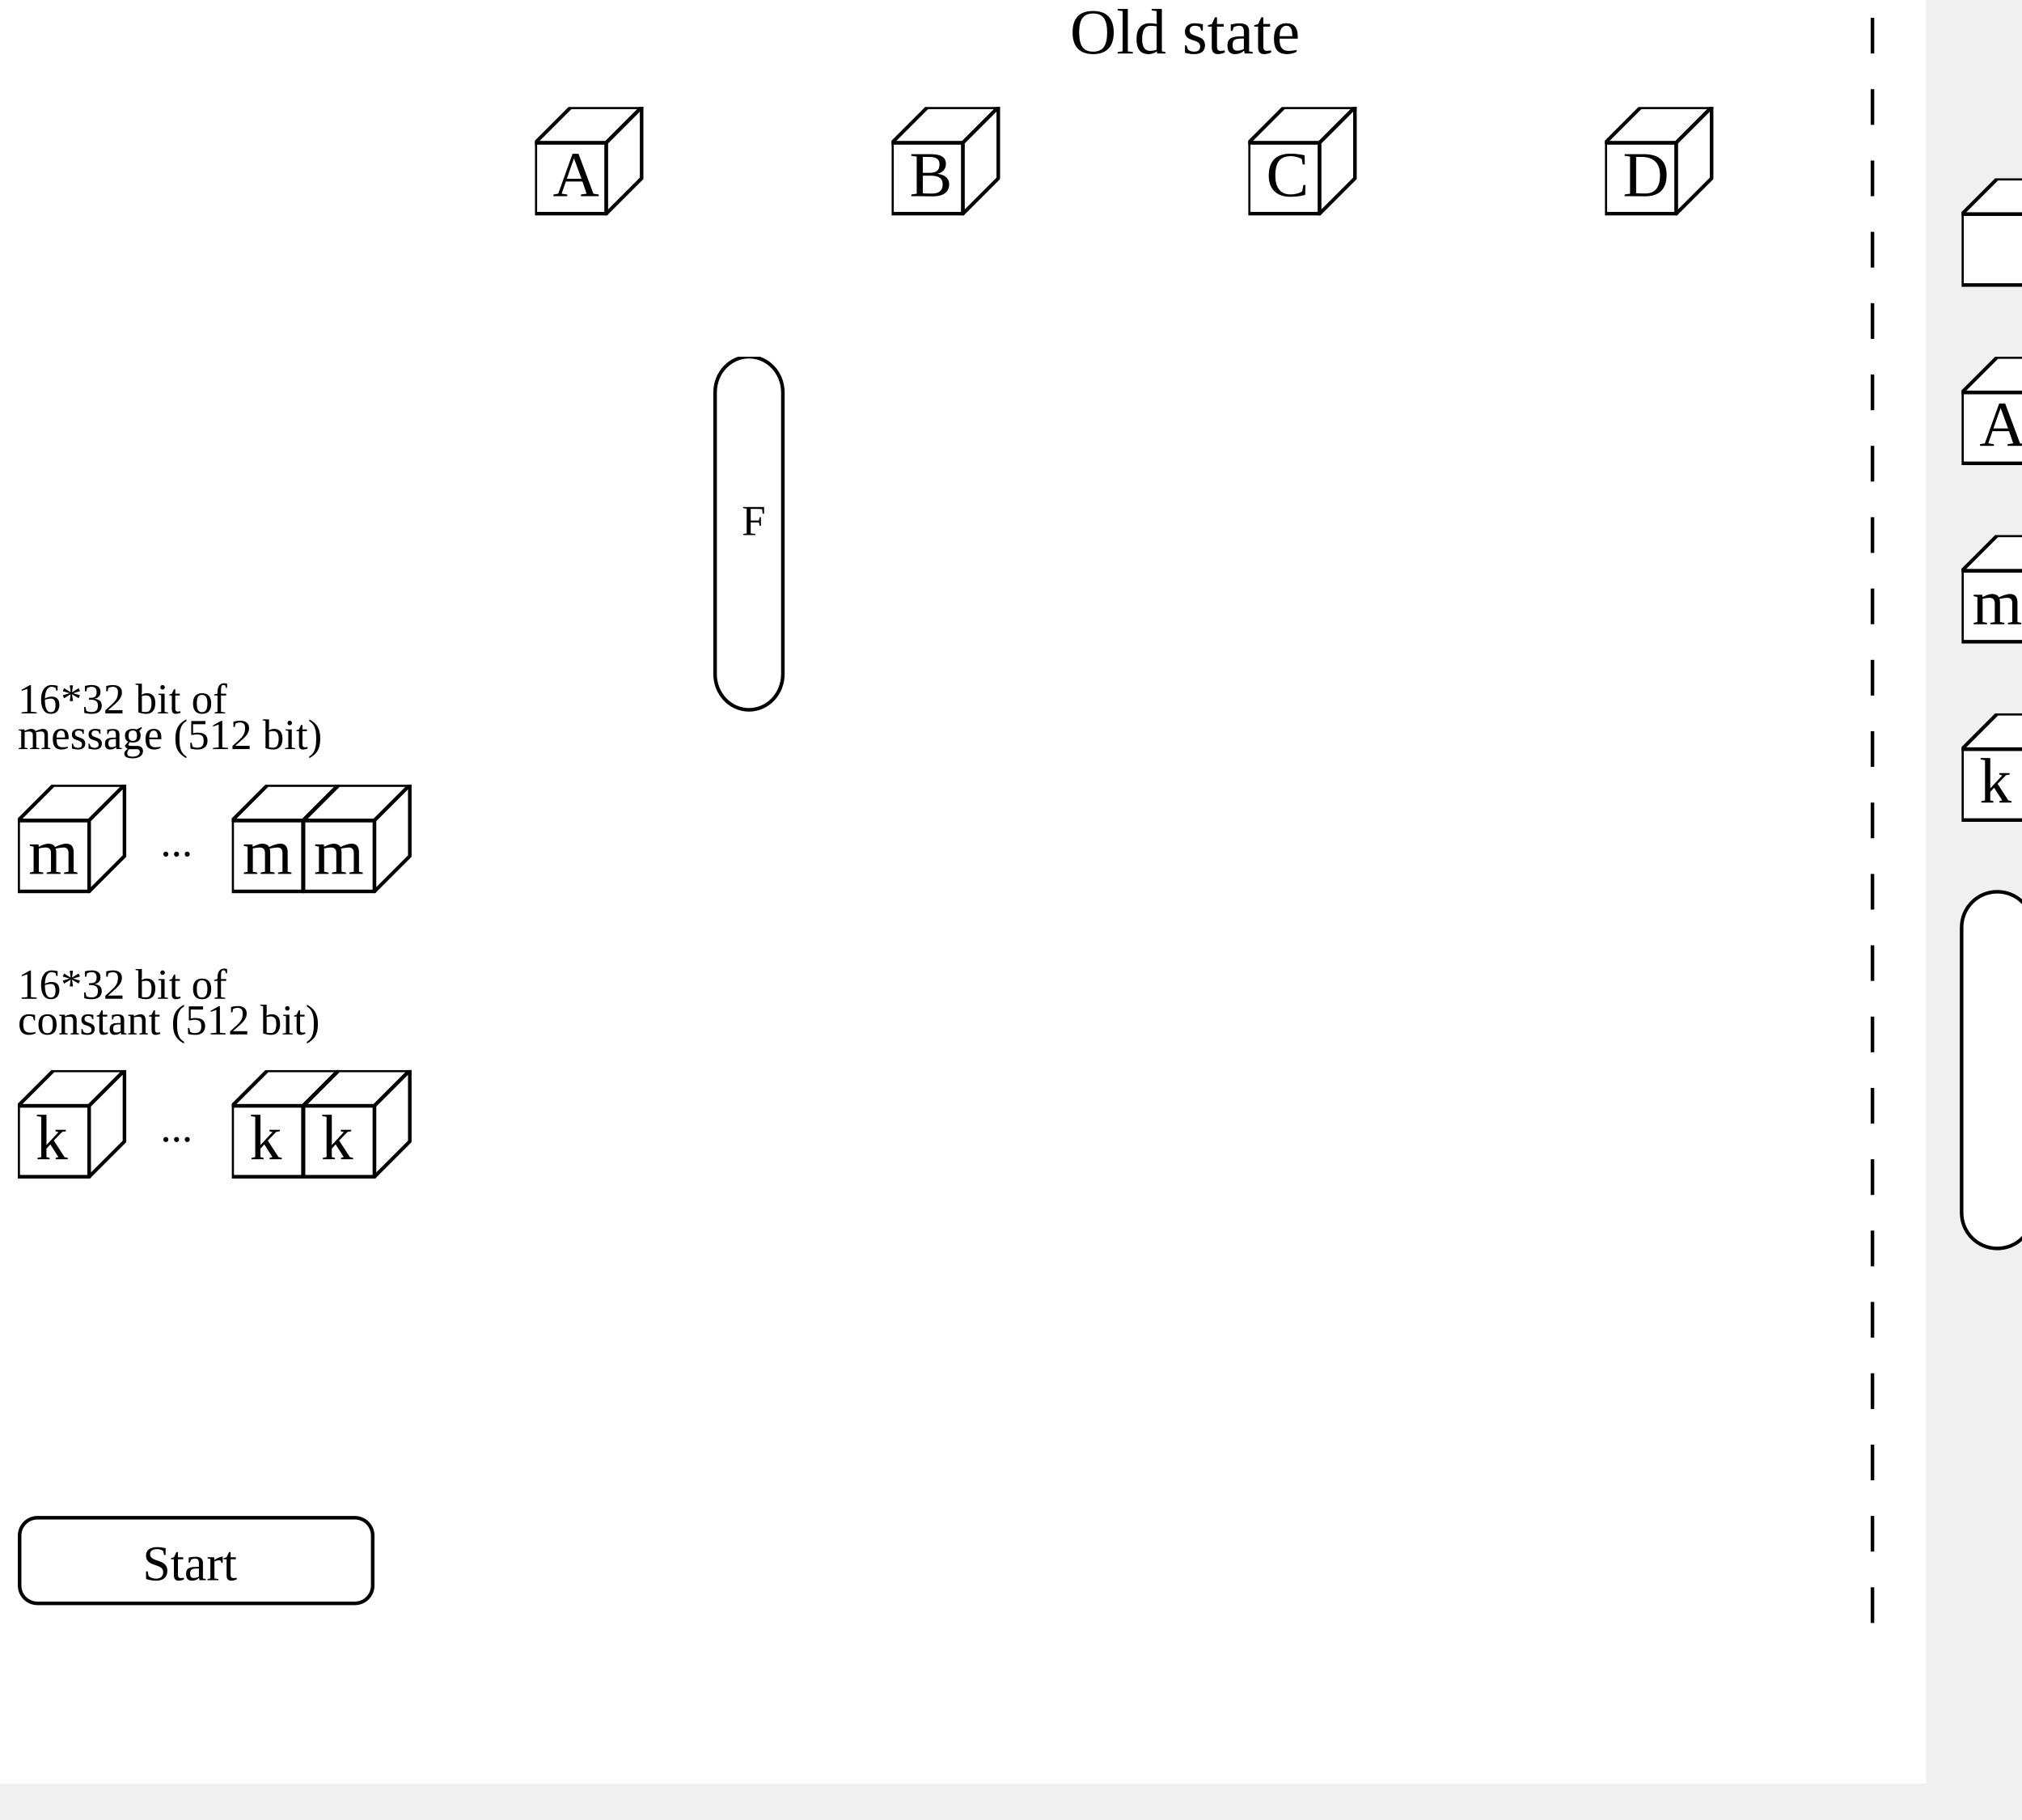
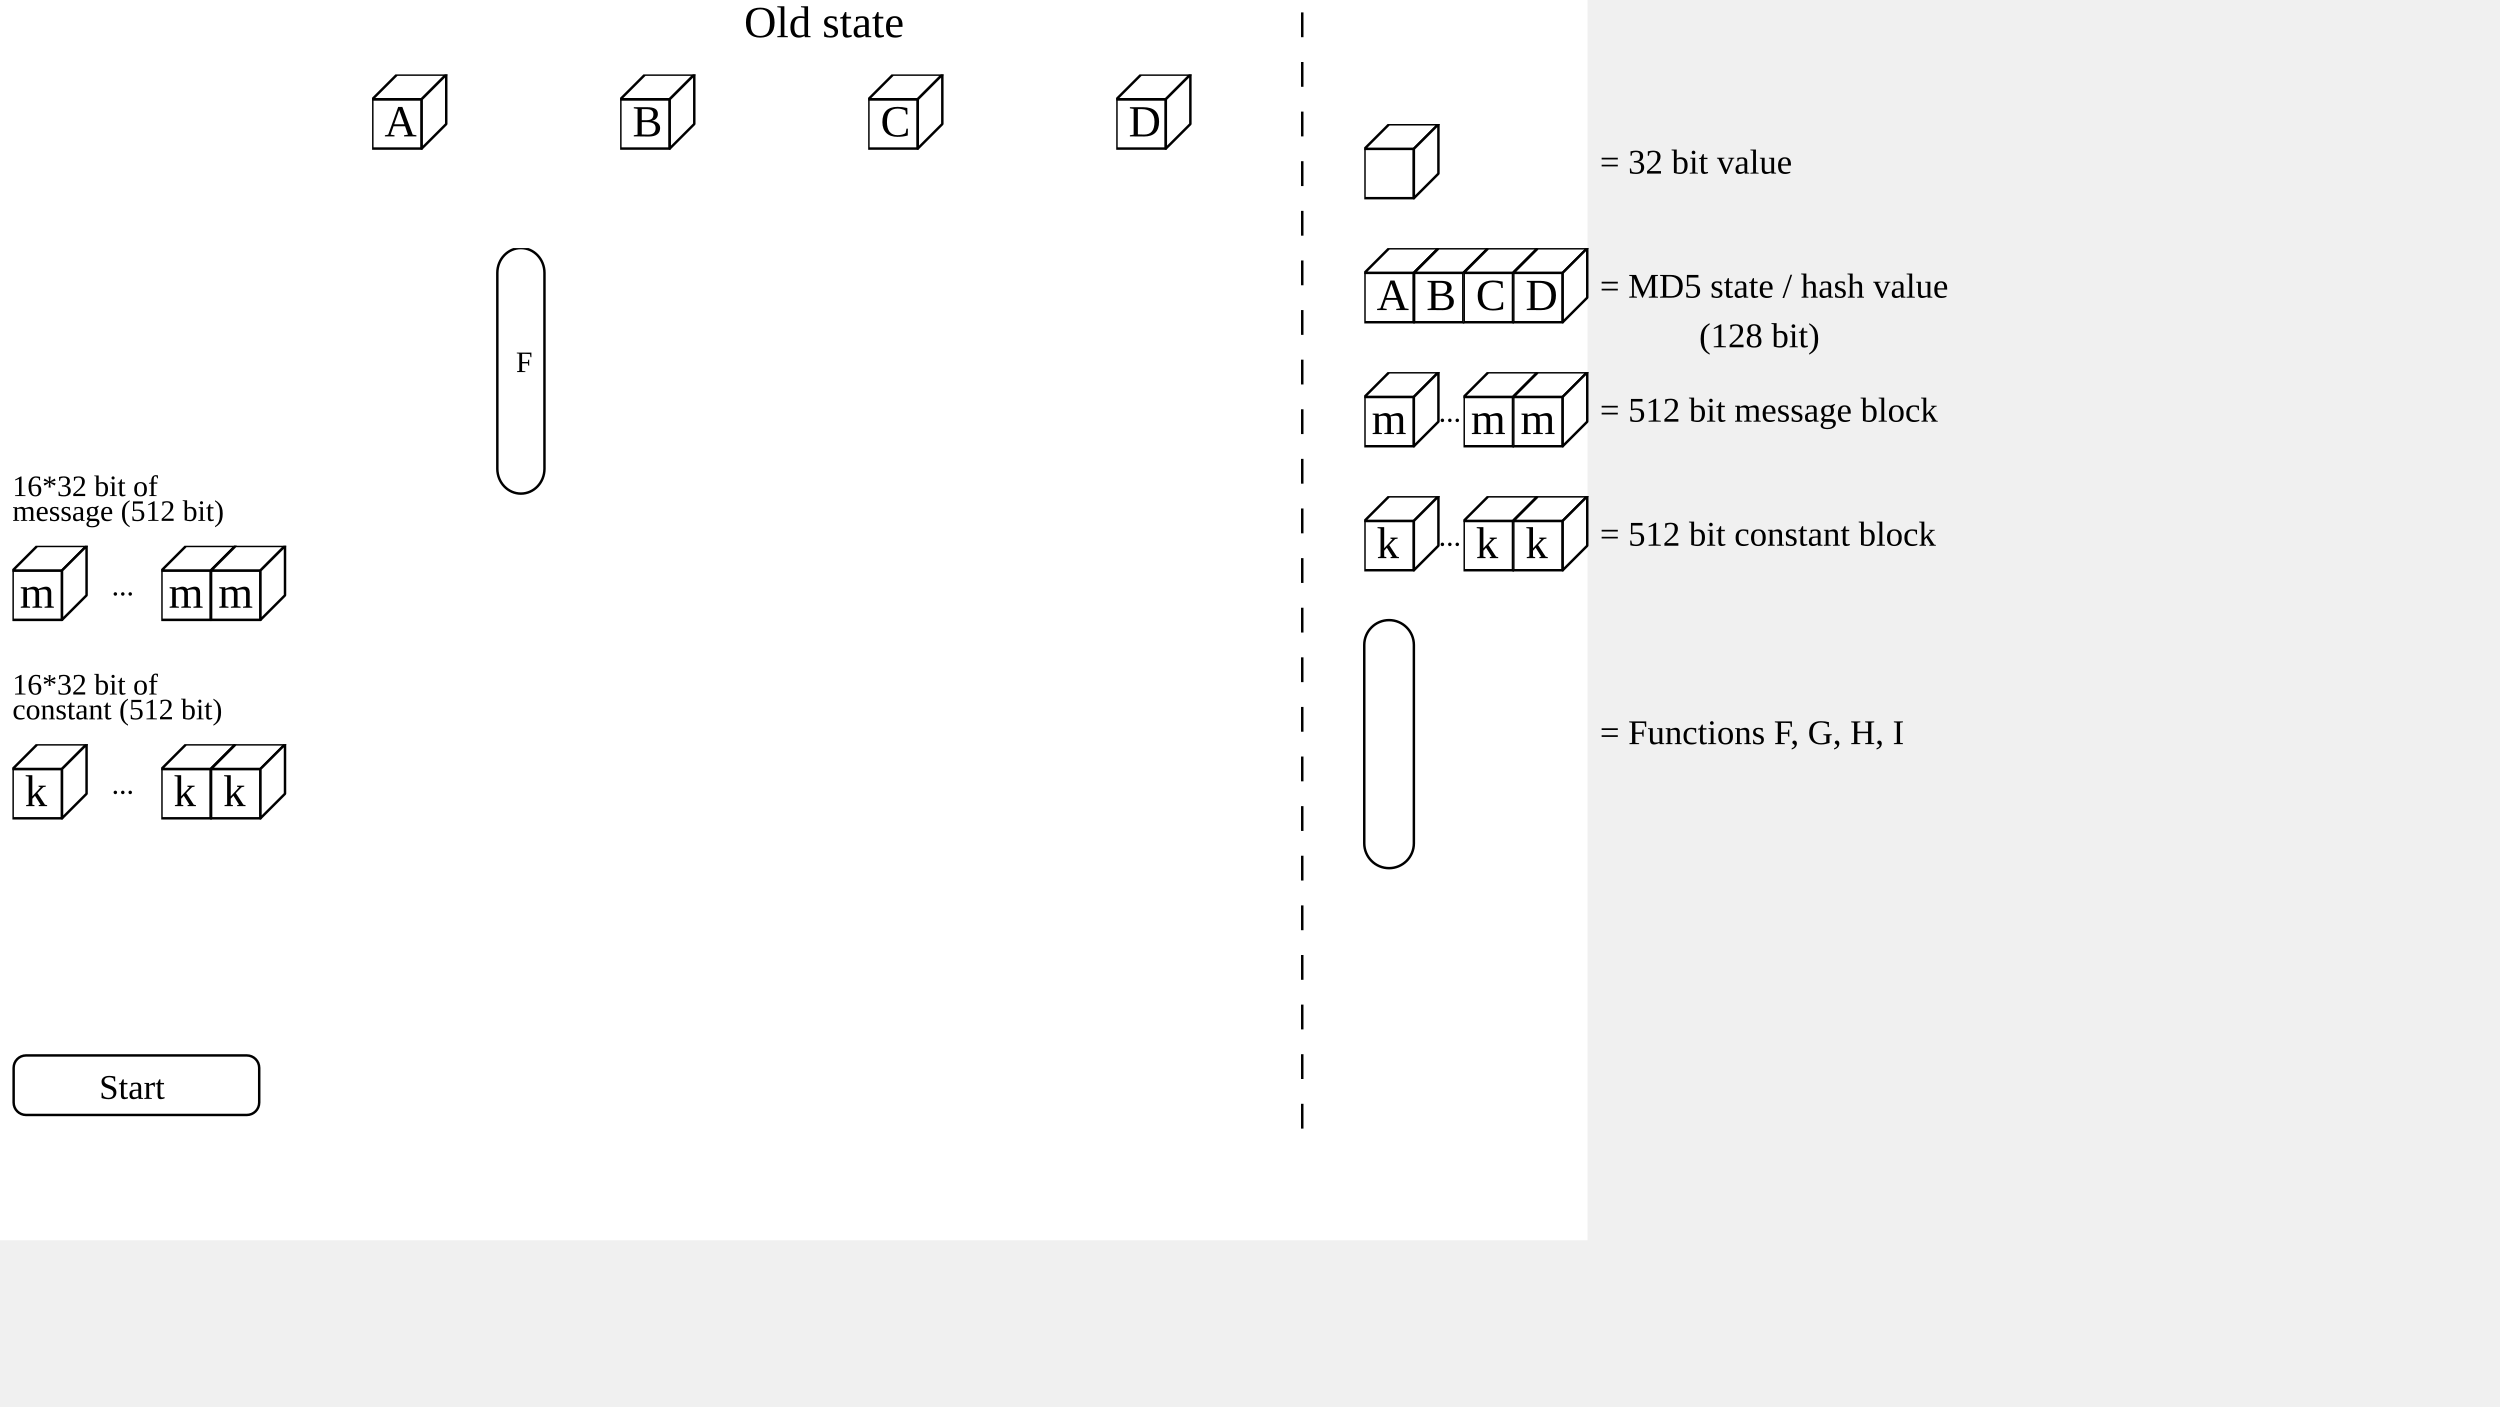
- <svg xmlns="http://www.w3.org/2000/svg" xmlns:xlink="http://www.w3.org/1999/xlink" width="150mm" height="135mm" id="svg2">
+ <svg xmlns="http://www.w3.org/2000/svg" xmlns:xlink="http://www.w3.org/1999/xlink" width="240mm" height="135mm" id="svg2">
  <defs id="defs4">
    <svg width="30" height="30" id="bit">
      <rect y="10" x="0.1" width="19.9" height="19.9" fill="white" stroke="black" />
      <polygon fill="white" stroke="black" points="0.1 10, 10 0.1, 29.9 0.1, 20 10" />
      <polygon fill="white" stroke="black" points="29.9 0.1, 29.9 20, 20 29.9, 20 10" />
    </svg>
    <svg width="30" height="30" id="a">
      <use xlink:href="#bit" x="0" y="0" />
      <text fill="black" x="5" y="25" style="font-size:18px;">
        A
       </text>
    </svg>
    <svg width="30" height="30" id="b">
      <use xlink:href="#bit" x="0" y="0" />
      <text fill="black" x="5" y="25" style="font-size:18px;">
        B
       </text>
    </svg>
    <svg width="30" height="30" id="c">
      <use xlink:href="#bit" x="0" y="0" />
      <text fill="black" x="5" y="25" style="font-size:18px;">
        C
       </text>
    </svg>
    <svg width="30" height="30" id="d">
      <use xlink:href="#bit" x="0" y="0" />
      <text fill="black" x="5" y="25" style="font-size:18px;">
        D
       </text>
    </svg>
    <svg width="30" height="30" id="m">
      <use xlink:href="#bit" x="0" y="0" />
      <text fill="black" x="3" y="25" style="font-size:18px;">
       m
       </text>
    </svg>
    <svg width="30" height="30" id="k">
      <use xlink:href="#bit" x="0" y="0" />
      <text fill="black" x="5" y="25" style="font-size:18px;">
       k
       </text>
    </svg>
    <svg id="f" width="20" height="100">
      <rect x="0.5" width="19" height="99" rx="10" ry="10" fill="white" stroke="black" />
      <text fill="black" x="8" y="50">
        F
        </text>
    </svg>
    <path id="arrow0" d="m 0 0 l 50 0 -4 -4 m 4 4 l -4 4" stroke="black" />
    <path id="arrow1" d="m 0 0 l 20 0 -4 -4 m 4 4 l -4 4" stroke="black" />
    <svg id="xor" width="30" height="30">
      <use xlink:href="#bit" x="0" y="0" />
      <circle cx="15" cy="15" r="13" stroke="red" stroke-width="2" />
      <path d="M 15 2 l 0 26 M 2 15 l 26 0" stroke="red" stroke-width="2" />
    </svg>
  </defs>
-   <g style="fill:none;fill-rule:evenodd;stroke:none;stroke-width:1px;stroke-linecap:butt;stroke-linejoin:round;stroke-opacity:1" id="g2383">
-     <rect x="0" y="0" width="540" height="500" fill="white" />
+   <g style="fill:none;fill-rule:evenodd;stroke:none;stroke-width:1px;stroke-linecap:butt;stroke-linejoin:round;stroke-opacity:1" id="g2383 " transform="scale(0.9)">
+     <rect x="0" y="0" width="640" height="500" fill="white" />
    <svg id="f" width="20" height="100" x="200" y="100">
      <rect x="0.5" width="19" height="99" rx="10" ry="10" fill="white" stroke="black">
        <animateColor attributeName="fill" id="f_ani" begin="b02.end" dur="1" from="#ffffff" to="#ff0000" />
        <animateColor attributeName="fill" id="f_ani2" begin="f_ani.end" dur="1" from="#ff0000" to="#ffffff" />
      </rect>
      <text fill="black" x="5" y="50">
        <animate attributeName="opacity" from="1" to="0" begin="a07.end-1" dur="1" fill="freeze" /> 
        F
        </text>
      <text fill="black" x="5" opacity="0" y="50">
        <animate attributeName="opacity" from="0" to="1" begin="a07.end-1" dur="1" fill="freeze" /> 
        G
        </text>
    </svg>
    <use xlink:href="#a" x="150" y="30">
      <animate attributeName="y" id="a01" from="30" to="135" begin="start.click" dur="2" fill="freeze" />
      <animate attributeName="y" id="a03" from="135" to="220" begin="xor01.end+1" dur="2" fill="freeze" />
      <animate attributeName="y" id="a04" from="220" to="300" begin="m01.end+1" dur="2" fill="freeze" />
      <animate attributeName="y" id="a06y" from="300" to="400" begin="b05.end+1" dur="3" fill="freeze" />
      <animate attributeName="x" id="a06x" from="150" to="250" begin="b05.end+1" dur="3" fill="freeze" />
      <animate attributeName="y" id="a07" from="400" to="30" begin="a06y.end+2" dur="5" fill="freeze" />
      <set attributeName="x" from="250" to="150" begin="a07.end" />
    </use>
    <use xlink:href="#b" x="250" y="30">
      <animate attributeName="y" id="b01" from="30" to="100" begin="start.click" dur="2" fill="freeze" />
      <animate attributeName="y" id="b03" from="100" to="220" begin="xor01.end+1" dur="2" fill="freeze" />
      <animate attributeName="y" id="b04" from="220" to="300" begin="m01.end+1" dur="2" fill="freeze" />
      <animate attributeName="y" id="b06y" from="300" to="400" begin="b05.end+1" dur="3" fill="freeze" />
      <animate attributeName="x" id="b06x" from="250" to="350" begin="b05.end+1" dur="3" fill="freeze" />
      <animate attributeName="y" id="b07" from="400" to="30" begin="b06y.end+2" dur="5" fill="freeze" />
      <set attributeName="x" from="350" to="250" begin="b07.end" />
    </use>
    <use xlink:href="#b" x="-150" y="100">
      <set attributeName="x" to="250" begin="b01.end" />
      <set attributeName="y" to="100" begin="b01.end" />
      <animate attributeName="x" id="b02" from="250" to="195" begin="b01.end+4" dur="1" fill="freeze" />
      <set attributeName="x" to="-150" begin="b02.end" />
      <set attributeName="y" to="300" begin="k01.end+3" />
      <animate attributeName="x" id="b05" from="250" to="150" begin="k01.end+3" dur="2" fill="freeze" />
      <set attributeName="x" to="-150" begin="b05.end" />
    </use>
    <use xlink:href="#c" x="350" y="30">
      <animate attributeName="y" id="c01" from="30" to="135" begin="start.click" dur="2" fill="freeze" />
      <animate attributeName="y" id="c03" from="135" to="220" begin="xor01.end+1" dur="2" fill="freeze" />
      <animate attributeName="y" id="c04" from="220" to="300" begin="m01.end+1" dur="2" fill="freeze" />
      <animate attributeName="y" id="c06y" from="300" to="400" begin="b05.end+1" dur="3" fill="freeze" />
      <animate attributeName="x" id="c06x" from="350" to="450" begin="b05.end+1" dur="3" fill="freeze" />
      <animate attributeName="y" id="c07" from="400" to="30" begin="c06y.end+2" dur="5" fill="freeze" />
      <set attributeName="x" from="450" to="350" begin="c07.end" />
    </use>
    <use xlink:href="#c" x="-250" y="135">
      <set attributeName="x" to="350" begin="c01.end" />
      <animate attributeName="x" id="c02" from="350" to="195" begin="c01.end+2" dur="3" fill="freeze" />
      <set attributeName="x" to="-150" begin="c02.end" />
    </use>
    <use xlink:href="#bit" x="-150" y="135">
      <animate attributeName="x" id="xor01" from="200" to="150" begin="f_ani2.end" dur="2" fill="freeze" />
      <set attributeName="x" to="-150" begin="f_ani2.end+2" />
    </use>
    <use xlink:href="#d" x="450" y="30">
      <animate attributeName="y" id="d01" from="30" to="170" begin="start.click" dur="2" fill="freeze" />
      <animate attributeName="y" id="d03" from="170" to="220" begin="xor01.end+1" dur="2" fill="freeze" />
      <animate attributeName="y" id="d04" from="220" to="300" begin="m01.end+1" dur="2" fill="freeze" />
      <animate attributeName="y" id="d06y" from="300" to="400" begin="b05.end+1" dur="3" fill="freeze" />
      <animate attributeName="x" id="d06x" from="450" to="150" begin="b05.end+1" dur="3" fill="freeze" />
      <animate attributeName="y" id="d07" from="400" to="30" begin="d06y.end+2" dur="5" fill="freeze" />
      <set attributeName="x" from="150" to="450" begin="d07.end" />
    </use>
    <use xlink:href="#d" x="-350" y="170">
      <set attributeName="x" to="450" begin="d01.end" />
      <animate attributeName="x" id="d02" from="450" to="195" begin="d01.end" dur="5" fill="freeze" />
      <set attributeName="x" to="-150" begin="d02.end" />
    </use>
    <use xlink:href="#xor" x="-350" y="135">
      <set attributeName="x" to="150" begin="xor01.end" />
      <set attributeName="y" to="135" begin="xor01.end" />
      <set attributeName="x" to="-150" begin="xor01.end+1" />
      <set attributeName="x" to="150" begin="m01.end" />
      <set attributeName="y" to="220" begin="m01.end" />
      <set attributeName="x" to="-150" begin="m01.end+1" />
      <set attributeName="x" to="150" begin="k01.end" />
      <set attributeName="y" to="300" begin="k01.end" />
      <set attributeName="x" to="-150" begin="k01.end+1" />
      <set attributeName="x" to="150" begin="b05.end" />
      <set attributeName="y" to="300" begin="b05.end" />
      <set attributeName="x" to="-150" begin="b05.end+1" />
    </use>
    <text fill="red" x="150" y="322" opacity="0" style="font-size:18px;" font-weight="bold">
      <set attributeName="opacity" id="shift" to="1" begin="k01.end+2" />
      <set attributeName="x" to="-150" begin="k01.end+3" />
&lt;&lt;&lt;
</text>
    <text fill="black" x="5" y="200" style="font-size:12px;">
16*32 bit of
</text>
    <text fill="black" x="5" y="210" style="font-size:12px;">
message (512 bit)
</text>
    <use xlink:href="#m" x="5" y="220" />
    <text fill="black" x="45" y="240">
...
</text>
    <use xlink:href="#m" x="65" y="220">
      <animate attributeName="x" id="m02" from="65" to="85" begin="a07.end-1" dur="1" fill="freeze" />
    </use>
    <use xlink:href="#m" x="85" y="220">
      <animate attributeName="x" id="m01" from="85" to="150" begin="a03.end" dur="1" fill="freeze" />
      <set attributeName="x" to="-150" begin="m01.end" />
    </use>
    <text fill="black" x="5" y="280" style="font-size:12px;">
16*32 bit of
</text>
    <text fill="black" x="5" y="290" style="font-size:12px;">
constant (512 bit)
</text>
    <use xlink:href="#k" x="5" y="300" />
    <text fill="black" x="45" y="320">
...
</text>
    <use xlink:href="#k" x="65" y="300">
      <animate attributeName="x" id="k02" from="65" to="85" begin="a07.end-1" dur="1" fill="freeze" />
    </use>
    <use xlink:href="#k" x="85" y="300">
      <animate attributeName="x" id="k01" from="85" to="150" begin="a04.end" dur="1" fill="freeze" />
      <set attributeName="x" to="-150" begin="k01.end" />
    </use>
    <text fill="black" x="300" y="15" style="font-size:18px;">
Old state
</text>
    <text fill="black" x="220" y="460" opacity="0" style="font-size:18px;">
      <set attributeName="opacity" to="1" begin="a06x.end" />
      <set attributeName="opacity" to="0" begin="a06x.end+4" />
New state for next round
</text>
    <text fill="black" x="210" y="190" opacity="0" style="font-size:38px;">
      <set attributeName="opacity" to="0" begin="start.click" />
      <set attributeName="opacity" to="1" begin="a07.end" />
New round
</text>
    <use xlink:href="#bit" x="550" y="50" />
    <text fill="black" x="645" y="70" style="font-size:14px;">
= 32 bit value
</text>
    <use xlink:href="#a" x="550" y="100" />
    <use xlink:href="#b" x="570" y="100" />
    <use xlink:href="#c" x="590" y="100" />
    <use xlink:href="#d" x="610" y="100" />
    <text fill="black" x="645" y="120" style="font-size:14px;">
= MD5 state / hash value
</text>
    <text fill="black" x="685" y="140" style="font-size:14px;">
(128 bit)
</text>
    <use xlink:href="#m" x="550" y="150" />
    <text fill="black" x="580" y="170">
...
</text>
    <use xlink:href="#m" x="590" y="150" />
    <use xlink:href="#m" x="610" y="150" />
    <text fill="black" x="645" y="170" style="font-size:14px;">
= 512 bit message block
</text>
    <use xlink:href="#k" x="550" y="200" />
    <text fill="black" x="580" y="220">
...
</text>
    <use xlink:href="#k" x="590" y="200" />
    <use xlink:href="#k" x="610" y="200" />
    <text fill="black" x="645" y="220" style="font-size:14px;">
= 512 bit constant block
</text>
    <rect x="550" y="250" width="20" height="100" rx="10" ry="10" fill="white" stroke="black" />
    <text fill="black" x="645" y="300" style="font-size:14px;">
= Functions F, G, H, I
</text>
    <path d="M 525 5 l 0 450" stroke="black" stroke-dasharray="10,10" />
    <svg height="25" width="100" x="5" y="425" id="start">
      <rect height="24" width="99" x="0.5" y="0.5" rx="5" ry="5" stroke="black" fill="white" />
      <text fill="black" x="35" y="18" style="font-size:14px;">
Start
</text>
    </svg>
  </g>
</svg>
